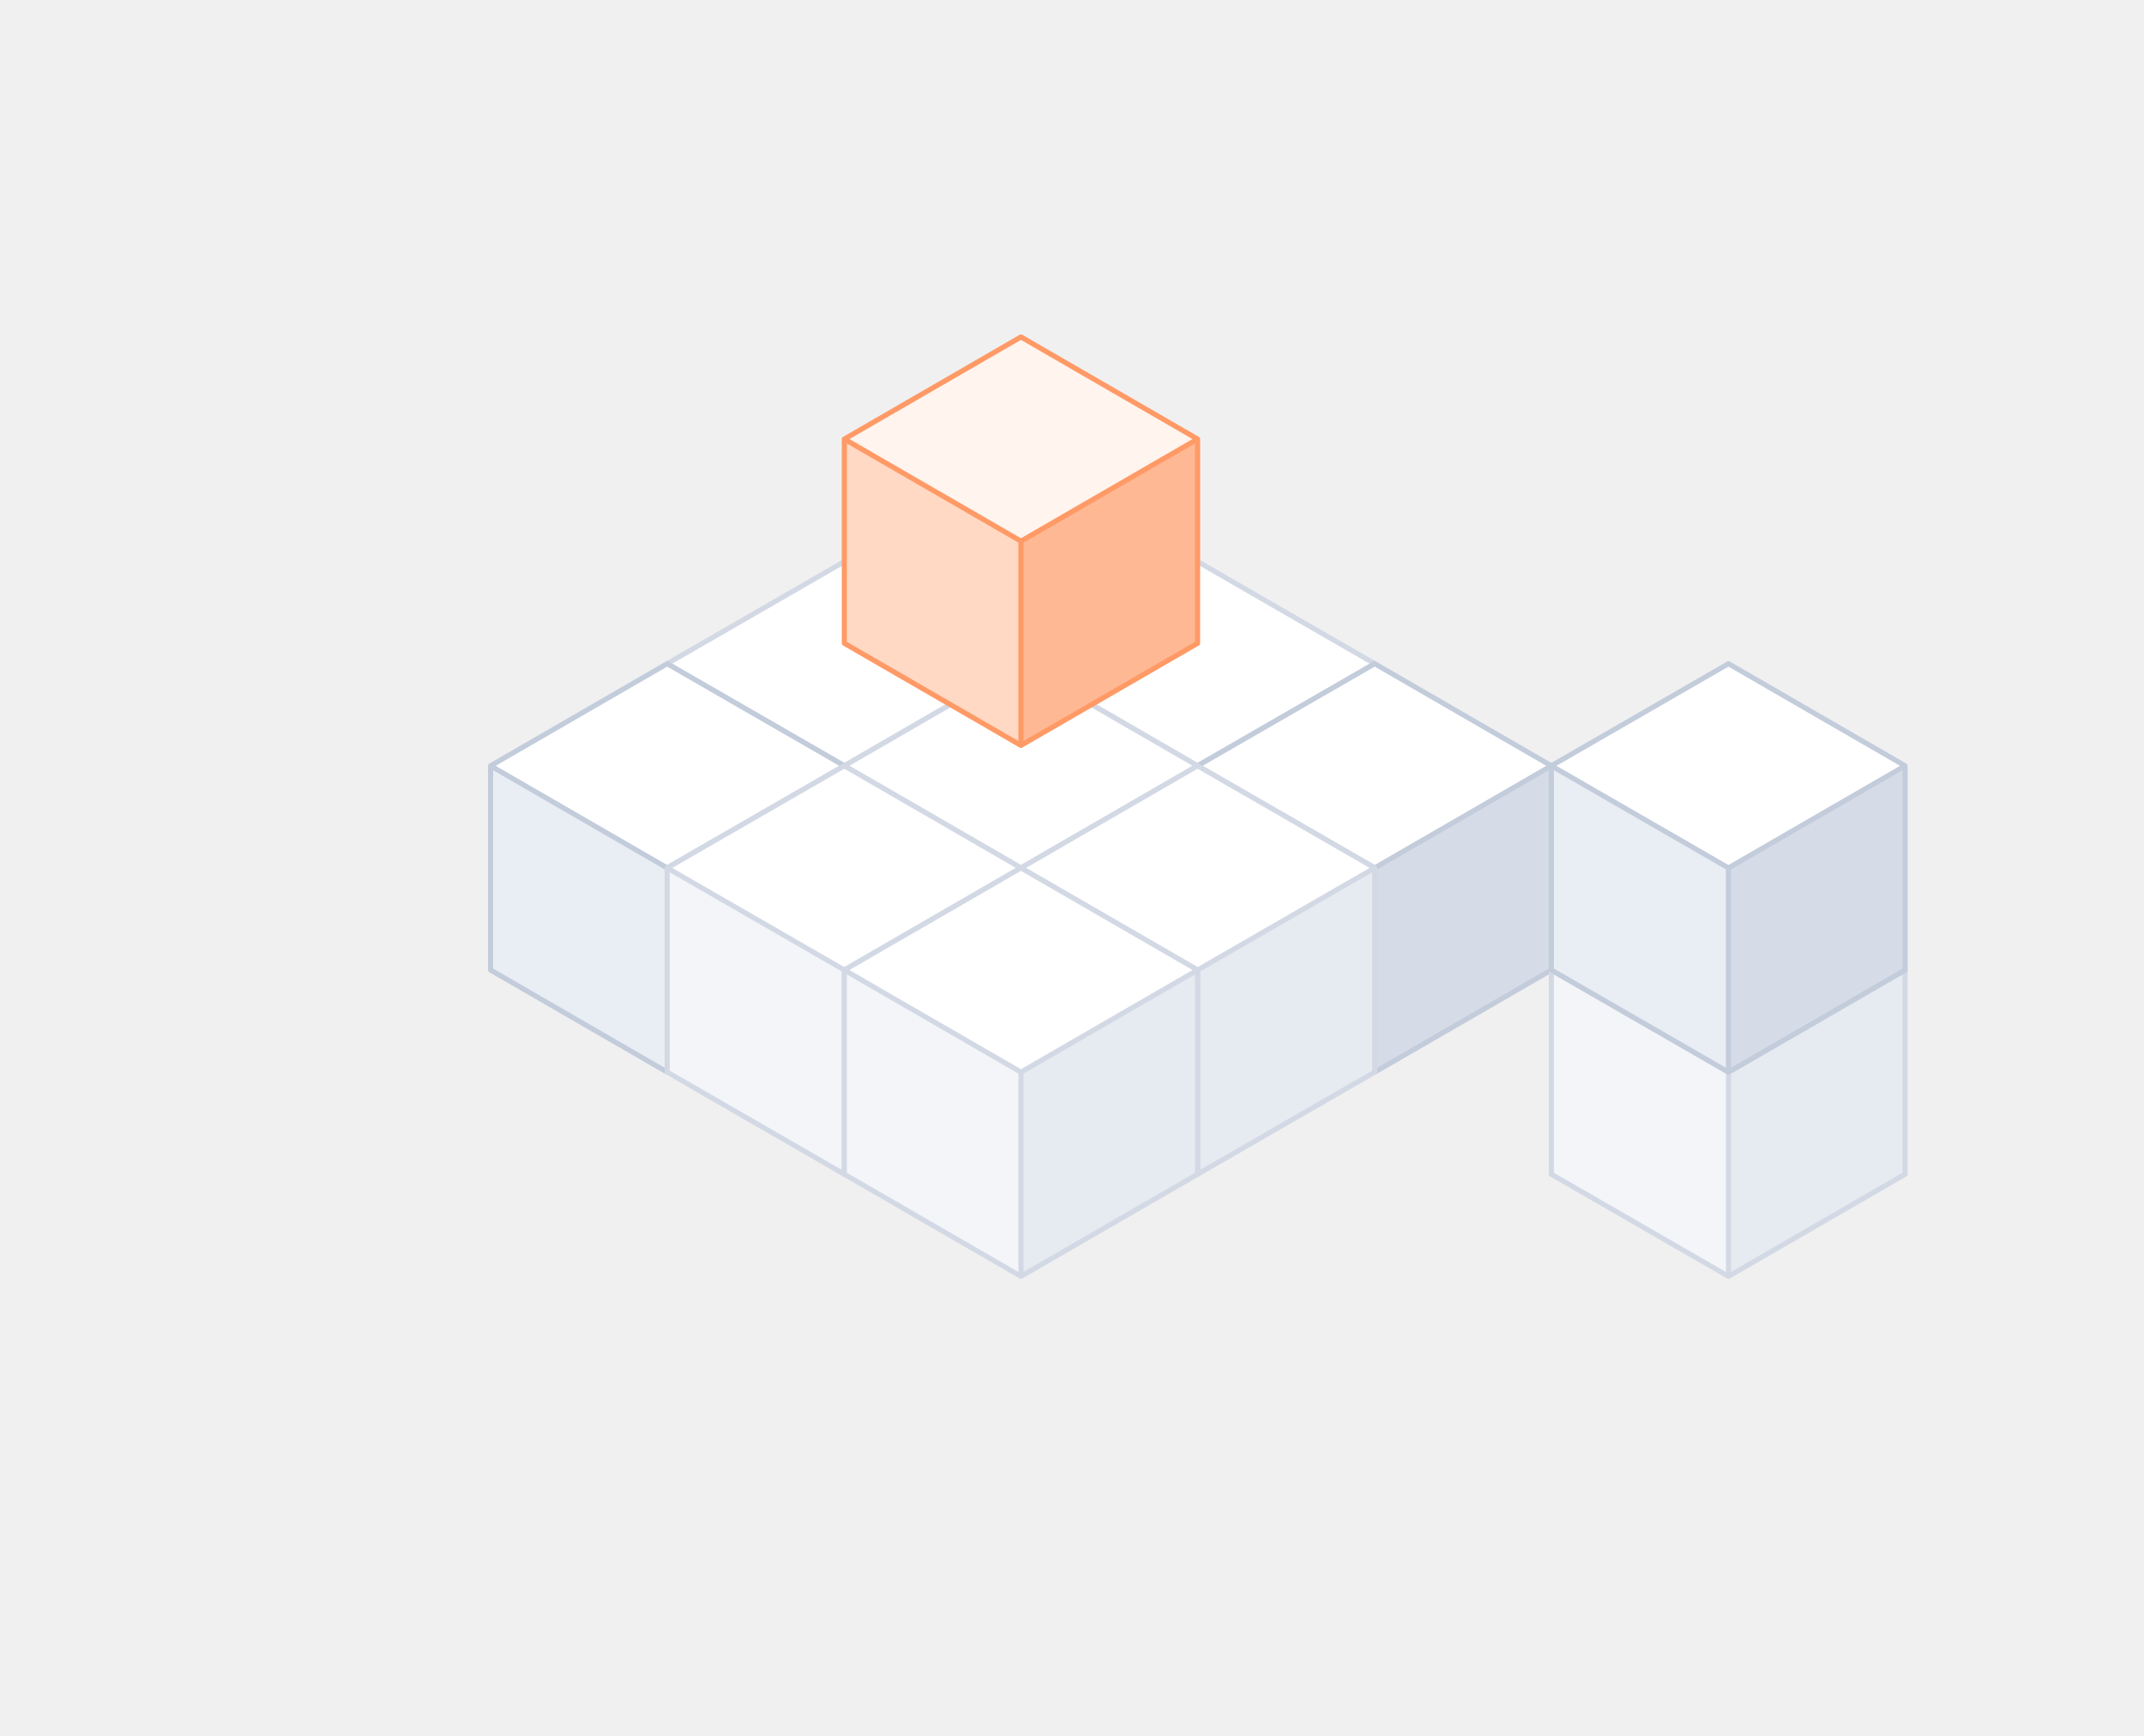
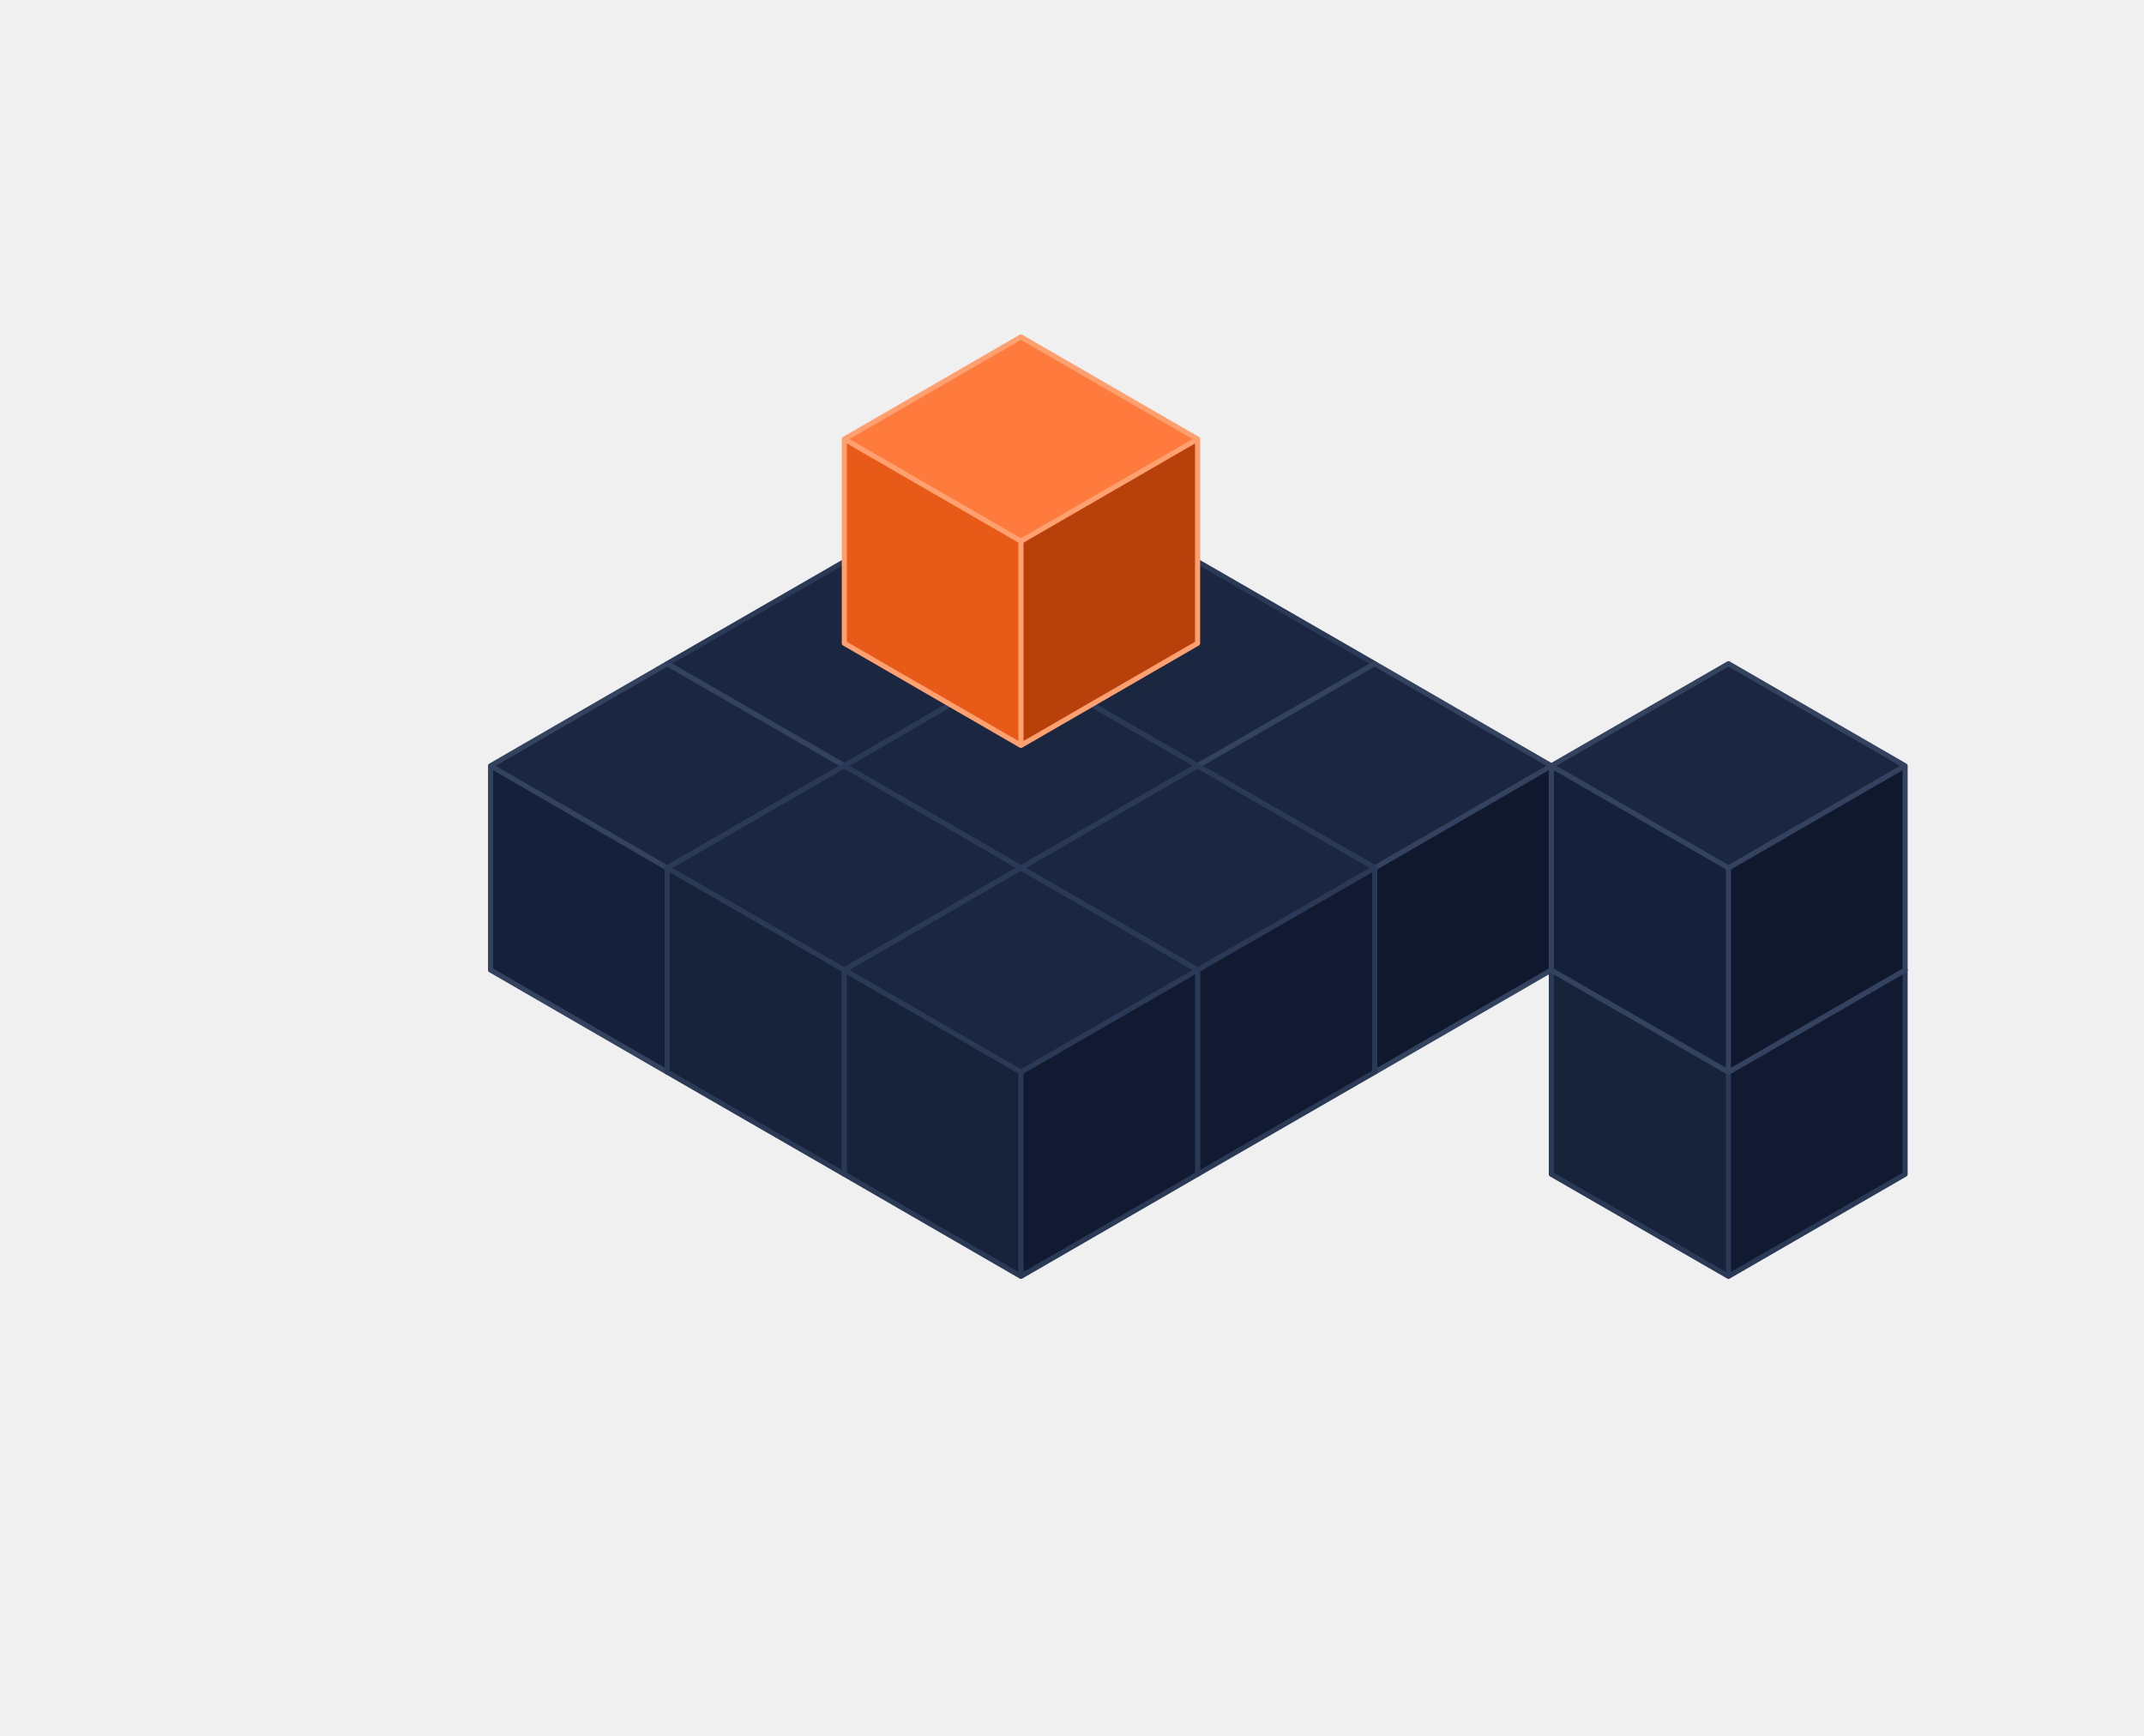
<svg xmlns="http://www.w3.org/2000/svg" width="420" height="340" viewBox="0 0 420 340">
-   <polygon points="165.4,110.0 200.0,130.0 200.0,170.0 165.4,150.0" fill="#f3f5f9" />
-   <polygon points="200.0,130.0 234.6,110.0 234.6,150.0 200.0,170.0" fill="#e6eaf1" />
-   <polygon points="200.0,90.0 234.6,110.0 200.0,130.0 165.4,110.0" fill="#ffffff" />
-   <g fill="none" stroke="#d3d9e4" stroke-width="1" stroke-linejoin="round">
+   <polygon points="165.4,110.0 200.0,130.0 200.0,170.0 165.4,150.0" fill="#17223b" />
+   <polygon points="200.0,130.0 234.6,110.0 234.6,150.0 200.0,170.0" fill="#111a30" />
+   <polygon points="200.0,90.0 234.6,110.0 200.0,130.0 165.4,110.0" fill="#1b2740" />
+   <g fill="none" stroke="#2a3956" stroke-width="1" stroke-linejoin="round">
    <polygon points="200.0,90.0 234.6,110.0 234.6,150.0 200.0,170.0 165.4,150.0 165.4,110.0" />
    <polyline points="165.4,110.0 200.0,130.0 234.6,110.0" />
    <line x1="200.0" y1="130.0" x2="200.0" y2="170.0" />
  </g>
-   <polygon points="200.0,130.0 234.6,150.0 234.6,190.0 200.0,170.0" fill="#f3f5f9" />
-   <polygon points="234.6,150.0 269.3,130.0 269.3,170.0 234.6,190.0" fill="#e6eaf1" />
-   <polygon points="234.6,110.0 269.3,130.0 234.6,150.0 200.0,130.0" fill="#ffffff" />
-   <g fill="none" stroke="#d3d9e4" stroke-width="1" stroke-linejoin="round">
+   <polygon points="200.0,130.0 234.6,150.0 234.6,190.0 200.0,170.0" fill="#17223b" />
+   <polygon points="234.6,150.0 269.3,130.0 269.3,170.0 234.6,190.0" fill="#111a30" />
+   <polygon points="234.6,110.0 269.3,130.0 234.6,150.0 200.0,130.0" fill="#1b2740" />
+   <g fill="none" stroke="#2a3956" stroke-width="1" stroke-linejoin="round">
    <polygon points="234.6,110.0 269.3,130.0 269.3,170.0 234.6,190.0 200.0,170.0 200.0,130.0" />
    <polyline points="200.0,130.0 234.6,150.0 269.3,130.0" />
    <line x1="234.6" y1="150.0" x2="234.6" y2="190.0" />
  </g>
-   <polygon points="130.7,130.0 165.4,150.0 165.4,190.0 130.7,170.0" fill="#f3f5f9" />
-   <polygon points="165.4,150.0 200.0,130.0 200.0,170.0 165.4,190.0" fill="#e6eaf1" />
-   <polygon points="165.4,110.0 200.0,130.0 165.4,150.0 130.7,130.0" fill="#ffffff" />
-   <g fill="none" stroke="#d3d9e4" stroke-width="1" stroke-linejoin="round">
+   <polygon points="130.7,130.0 165.4,150.0 165.4,190.0 130.7,170.0" fill="#17223b" />
+   <polygon points="165.4,150.0 200.0,130.0 200.0,170.0 165.4,190.0" fill="#111a30" />
+   <polygon points="165.4,110.0 200.0,130.0 165.4,150.0 130.7,130.0" fill="#1b2740" />
+   <g fill="none" stroke="#2a3956" stroke-width="1" stroke-linejoin="round">
    <polygon points="165.4,110.0 200.0,130.0 200.0,170.0 165.4,190.0 130.7,170.0 130.7,130.0" />
    <polyline points="130.7,130.0 165.4,150.0 200.0,130.0" />
    <line x1="165.4" y1="150.0" x2="165.4" y2="190.0" />
  </g>
-   <polygon points="234.6,150.0 269.3,170.0 269.3,210.0 234.6,190.0" fill="#e9edf4" />
-   <polygon points="269.3,170.0 303.9,150.0 303.9,190.0 269.3,210.0" fill="#d5dce8" />
-   <polygon points="269.3,130.0 303.9,150.0 269.3,170.0 234.6,150.0" fill="#ffffff" />
-   <g fill="none" stroke="#c3ccdb" stroke-width="1" stroke-linejoin="round">
+   <polygon points="234.6,150.0 269.3,170.0 269.3,210.0 234.6,190.0" fill="#15203a" />
+   <polygon points="269.3,170.0 303.9,150.0 303.9,190.0 269.3,210.0" fill="#0f182c" />
+   <polygon points="269.3,130.0 303.9,150.0 269.3,170.0 234.6,150.0" fill="#1b2740" />
+   <g fill="none" stroke="#33425f" stroke-width="1" stroke-linejoin="round">
    <polygon points="269.3,130.0 303.9,150.0 303.9,190.0 269.3,210.0 234.6,190.0 234.6,150.0" />
    <polyline points="234.6,150.0 269.3,170.0 303.9,150.0" />
    <line x1="269.3" y1="170.0" x2="269.3" y2="210.0" />
  </g>
-   <polygon points="165.4,150.0 200.0,170.0 200.0,210.0 165.4,190.0" fill="#f3f5f9" />
-   <polygon points="200.0,170.0 234.6,150.0 234.6,190.0 200.0,210.0" fill="#e6eaf1" />
-   <polygon points="200.0,130.0 234.6,150.0 200.0,170.0 165.4,150.0" fill="#ffffff" />
-   <g fill="none" stroke="#d3d9e4" stroke-width="1" stroke-linejoin="round">
+   <polygon points="165.4,150.0 200.0,170.0 200.0,210.0 165.4,190.0" fill="#17223b" />
+   <polygon points="200.0,170.0 234.6,150.0 234.6,190.0 200.0,210.0" fill="#111a30" />
+   <polygon points="200.0,130.0 234.6,150.0 200.0,170.0 165.4,150.0" fill="#1b2740" />
+   <g fill="none" stroke="#2a3956" stroke-width="1" stroke-linejoin="round">
    <polygon points="200.0,130.0 234.6,150.0 234.6,190.0 200.0,210.0 165.4,190.0 165.4,150.0" />
    <polyline points="165.4,150.0 200.0,170.0 234.6,150.0" />
    <line x1="200.0" y1="170.0" x2="200.0" y2="210.0" />
  </g>
-   <polygon points="96.1,150.0 130.7,170.0 130.7,210.0 96.1,190.0" fill="#e9edf4" />
-   <polygon points="130.7,170.0 165.4,150.0 165.4,190.0 130.7,210.0" fill="#d5dce8" />
-   <polygon points="130.7,130.0 165.4,150.0 130.7,170.0 96.1,150.0" fill="#ffffff" />
-   <g fill="none" stroke="#c3ccdb" stroke-width="1" stroke-linejoin="round">
+   <polygon points="96.1,150.0 130.7,170.0 130.7,210.0 96.1,190.0" fill="#15203a" />
+   <polygon points="130.7,170.0 165.4,150.0 165.4,190.0 130.7,210.0" fill="#0f182c" />
+   <polygon points="130.7,130.0 165.4,150.0 130.7,170.0 96.1,150.0" fill="#1b2740" />
+   <g fill="none" stroke="#33425f" stroke-width="1" stroke-linejoin="round">
    <polygon points="130.7,130.0 165.4,150.0 165.4,190.0 130.7,210.0 96.1,190.0 96.1,150.0" />
    <polyline points="96.1,150.0 130.7,170.0 165.4,150.0" />
    <line x1="130.7" y1="170.0" x2="130.7" y2="210.0" />
  </g>
-   <polygon points="165.4,86.0 200.0,106.0 200.0,146.0 165.4,126.0" fill="#ffd9c4" />
-   <polygon points="200.0,106.0 234.6,86.0 234.6,126.0 200.0,146.0" fill="#ffb894" />
-   <polygon points="200.0,66.0 234.6,86.0 200.0,106.0 165.4,86.0" fill="#fff4ee" />
-   <g fill="none" stroke="#ff9a66" stroke-width="1" stroke-linejoin="round">
+   <polygon points="165.4,86.0 200.0,106.0 200.0,146.0 165.4,126.0" fill="#e85a17" />
+   <polygon points="200.0,106.0 234.6,86.0 234.6,126.0 200.0,146.0" fill="#b8400a" />
+   <polygon points="200.0,66.0 234.6,86.0 200.0,106.0 165.4,86.0" fill="#ff7a3d" />
+   <g fill="none" stroke="#ffa070" stroke-width="1" stroke-linejoin="round">
    <polygon points="200.0,66.0 234.6,86.0 234.6,126.0 200.0,146.0 165.4,126.0 165.4,86.0" />
    <polyline points="165.4,86.0 200.0,106.0 234.6,86.0" />
    <line x1="200.0" y1="106.0" x2="200.0" y2="146.0" />
  </g>
-   <polygon points="200.0,170.0 234.6,190.0 234.6,230.0 200.0,210.0" fill="#f3f5f9" />
-   <polygon points="234.6,190.0 269.3,170.0 269.3,210.0 234.6,230.0" fill="#e6eaf1" />
-   <polygon points="234.6,150.0 269.3,170.0 234.6,190.0 200.0,170.0" fill="#ffffff" />
-   <g fill="none" stroke="#d3d9e4" stroke-width="1" stroke-linejoin="round">
+   <polygon points="200.0,170.0 234.6,190.0 234.6,230.0 200.0,210.0" fill="#17223b" />
+   <polygon points="234.6,190.0 269.3,170.0 269.3,210.0 234.6,230.0" fill="#111a30" />
+   <polygon points="234.6,150.0 269.3,170.0 234.6,190.0 200.0,170.0" fill="#1b2740" />
+   <g fill="none" stroke="#2a3956" stroke-width="1" stroke-linejoin="round">
    <polygon points="234.6,150.0 269.3,170.0 269.3,210.0 234.6,230.0 200.0,210.0 200.0,170.0" />
    <polyline points="200.0,170.0 234.6,190.0 269.3,170.0" />
    <line x1="234.6" y1="190.0" x2="234.6" y2="230.0" />
  </g>
-   <polygon points="130.7,170.0 165.4,190.0 165.4,230.0 130.7,210.0" fill="#f3f5f9" />
-   <polygon points="165.4,190.0 200.0,170.0 200.0,210.0 165.4,230.0" fill="#e6eaf1" />
-   <polygon points="165.4,150.0 200.0,170.0 165.4,190.0 130.7,170.0" fill="#ffffff" />
-   <g fill="none" stroke="#d3d9e4" stroke-width="1" stroke-linejoin="round">
+   <polygon points="130.7,170.0 165.4,190.0 165.4,230.0 130.7,210.0" fill="#17223b" />
+   <polygon points="165.4,190.0 200.0,170.0 200.0,210.0 165.4,230.0" fill="#111a30" />
+   <polygon points="165.4,150.0 200.0,170.0 165.4,190.0 130.7,170.0" fill="#1b2740" />
+   <g fill="none" stroke="#2a3956" stroke-width="1" stroke-linejoin="round">
    <polygon points="165.4,150.0 200.0,170.0 200.0,210.0 165.4,230.0 130.7,210.0 130.7,170.0" />
    <polyline points="130.7,170.0 165.4,190.0 200.0,170.0" />
    <line x1="165.4" y1="190.0" x2="165.4" y2="230.0" />
  </g>
-   <polygon points="165.4,190.0 200.0,210.0 200.0,250.0 165.4,230.0" fill="#f3f5f9" />
-   <polygon points="200.0,210.0 234.6,190.0 234.6,230.0 200.0,250.0" fill="#e6eaf1" />
-   <polygon points="200.0,170.0 234.6,190.0 200.0,210.0 165.4,190.0" fill="#ffffff" />
-   <g fill="none" stroke="#d3d9e4" stroke-width="1" stroke-linejoin="round">
+   <polygon points="165.4,190.0 200.0,210.0 200.0,250.0 165.4,230.0" fill="#17223b" />
+   <polygon points="200.0,210.0 234.6,190.0 234.6,230.0 200.0,250.0" fill="#111a30" />
+   <polygon points="200.0,170.0 234.6,190.0 200.0,210.0 165.4,190.0" fill="#1b2740" />
+   <g fill="none" stroke="#2a3956" stroke-width="1" stroke-linejoin="round">
    <polygon points="200.0,170.0 234.6,190.0 234.6,230.0 200.0,250.0 165.4,230.0 165.4,190.0" />
    <polyline points="165.4,190.0 200.0,210.0 234.6,190.0" />
    <line x1="200.0" y1="210.0" x2="200.0" y2="250.0" />
  </g>
-   <polygon points="303.9,190.0 338.6,210.0 338.6,250.0 303.9,230.0" fill="#f3f5f9" />
-   <polygon points="338.6,210.0 373.2,190.0 373.2,230.0 338.6,250.0" fill="#e6eaf1" />
-   <polygon points="338.6,170.0 373.2,190.0 338.6,210.0 303.9,190.0" fill="#ffffff" />
-   <g fill="none" stroke="#d3d9e4" stroke-width="1" stroke-linejoin="round">
+   <polygon points="303.9,190.0 338.6,210.0 338.6,250.0 303.9,230.0" fill="#17223b" />
+   <polygon points="338.6,210.0 373.2,190.0 373.2,230.0 338.6,250.0" fill="#111a30" />
+   <polygon points="338.6,170.0 373.2,190.0 338.6,210.0 303.9,190.0" fill="#1b2740" />
+   <g fill="none" stroke="#2a3956" stroke-width="1" stroke-linejoin="round">
    <polygon points="338.6,170.0 373.2,190.0 373.2,230.0 338.6,250.0 303.9,230.0 303.9,190.0" />
    <polyline points="303.9,190.0 338.6,210.0 373.2,190.0" />
    <line x1="338.6" y1="210.0" x2="338.6" y2="250.0" />
  </g>
-   <polygon points="303.9,150.0 338.6,170.0 338.6,210.0 303.9,190.0" fill="#e9edf4" />
-   <polygon points="338.6,170.0 373.2,150.0 373.2,190.0 338.6,210.0" fill="#d5dce8" />
-   <polygon points="338.6,130.0 373.2,150.0 338.6,170.0 303.9,150.0" fill="#ffffff" />
-   <g fill="none" stroke="#c3ccdb" stroke-width="1" stroke-linejoin="round">
+   <polygon points="303.9,150.0 338.6,170.0 338.6,210.0 303.9,190.0" fill="#15203a" />
+   <polygon points="338.6,170.0 373.2,150.0 373.2,190.0 338.6,210.0" fill="#0f182c" />
+   <polygon points="338.6,130.0 373.2,150.0 338.6,170.0 303.9,150.0" fill="#1b2740" />
+   <g fill="none" stroke="#33425f" stroke-width="1" stroke-linejoin="round">
    <polygon points="338.6,130.0 373.2,150.0 373.2,190.0 338.6,210.0 303.9,190.0 303.9,150.0" />
    <polyline points="303.9,150.0 338.6,170.0 373.2,150.0" />
    <line x1="338.6" y1="170.0" x2="338.6" y2="210.0" />
  </g>
</svg>
